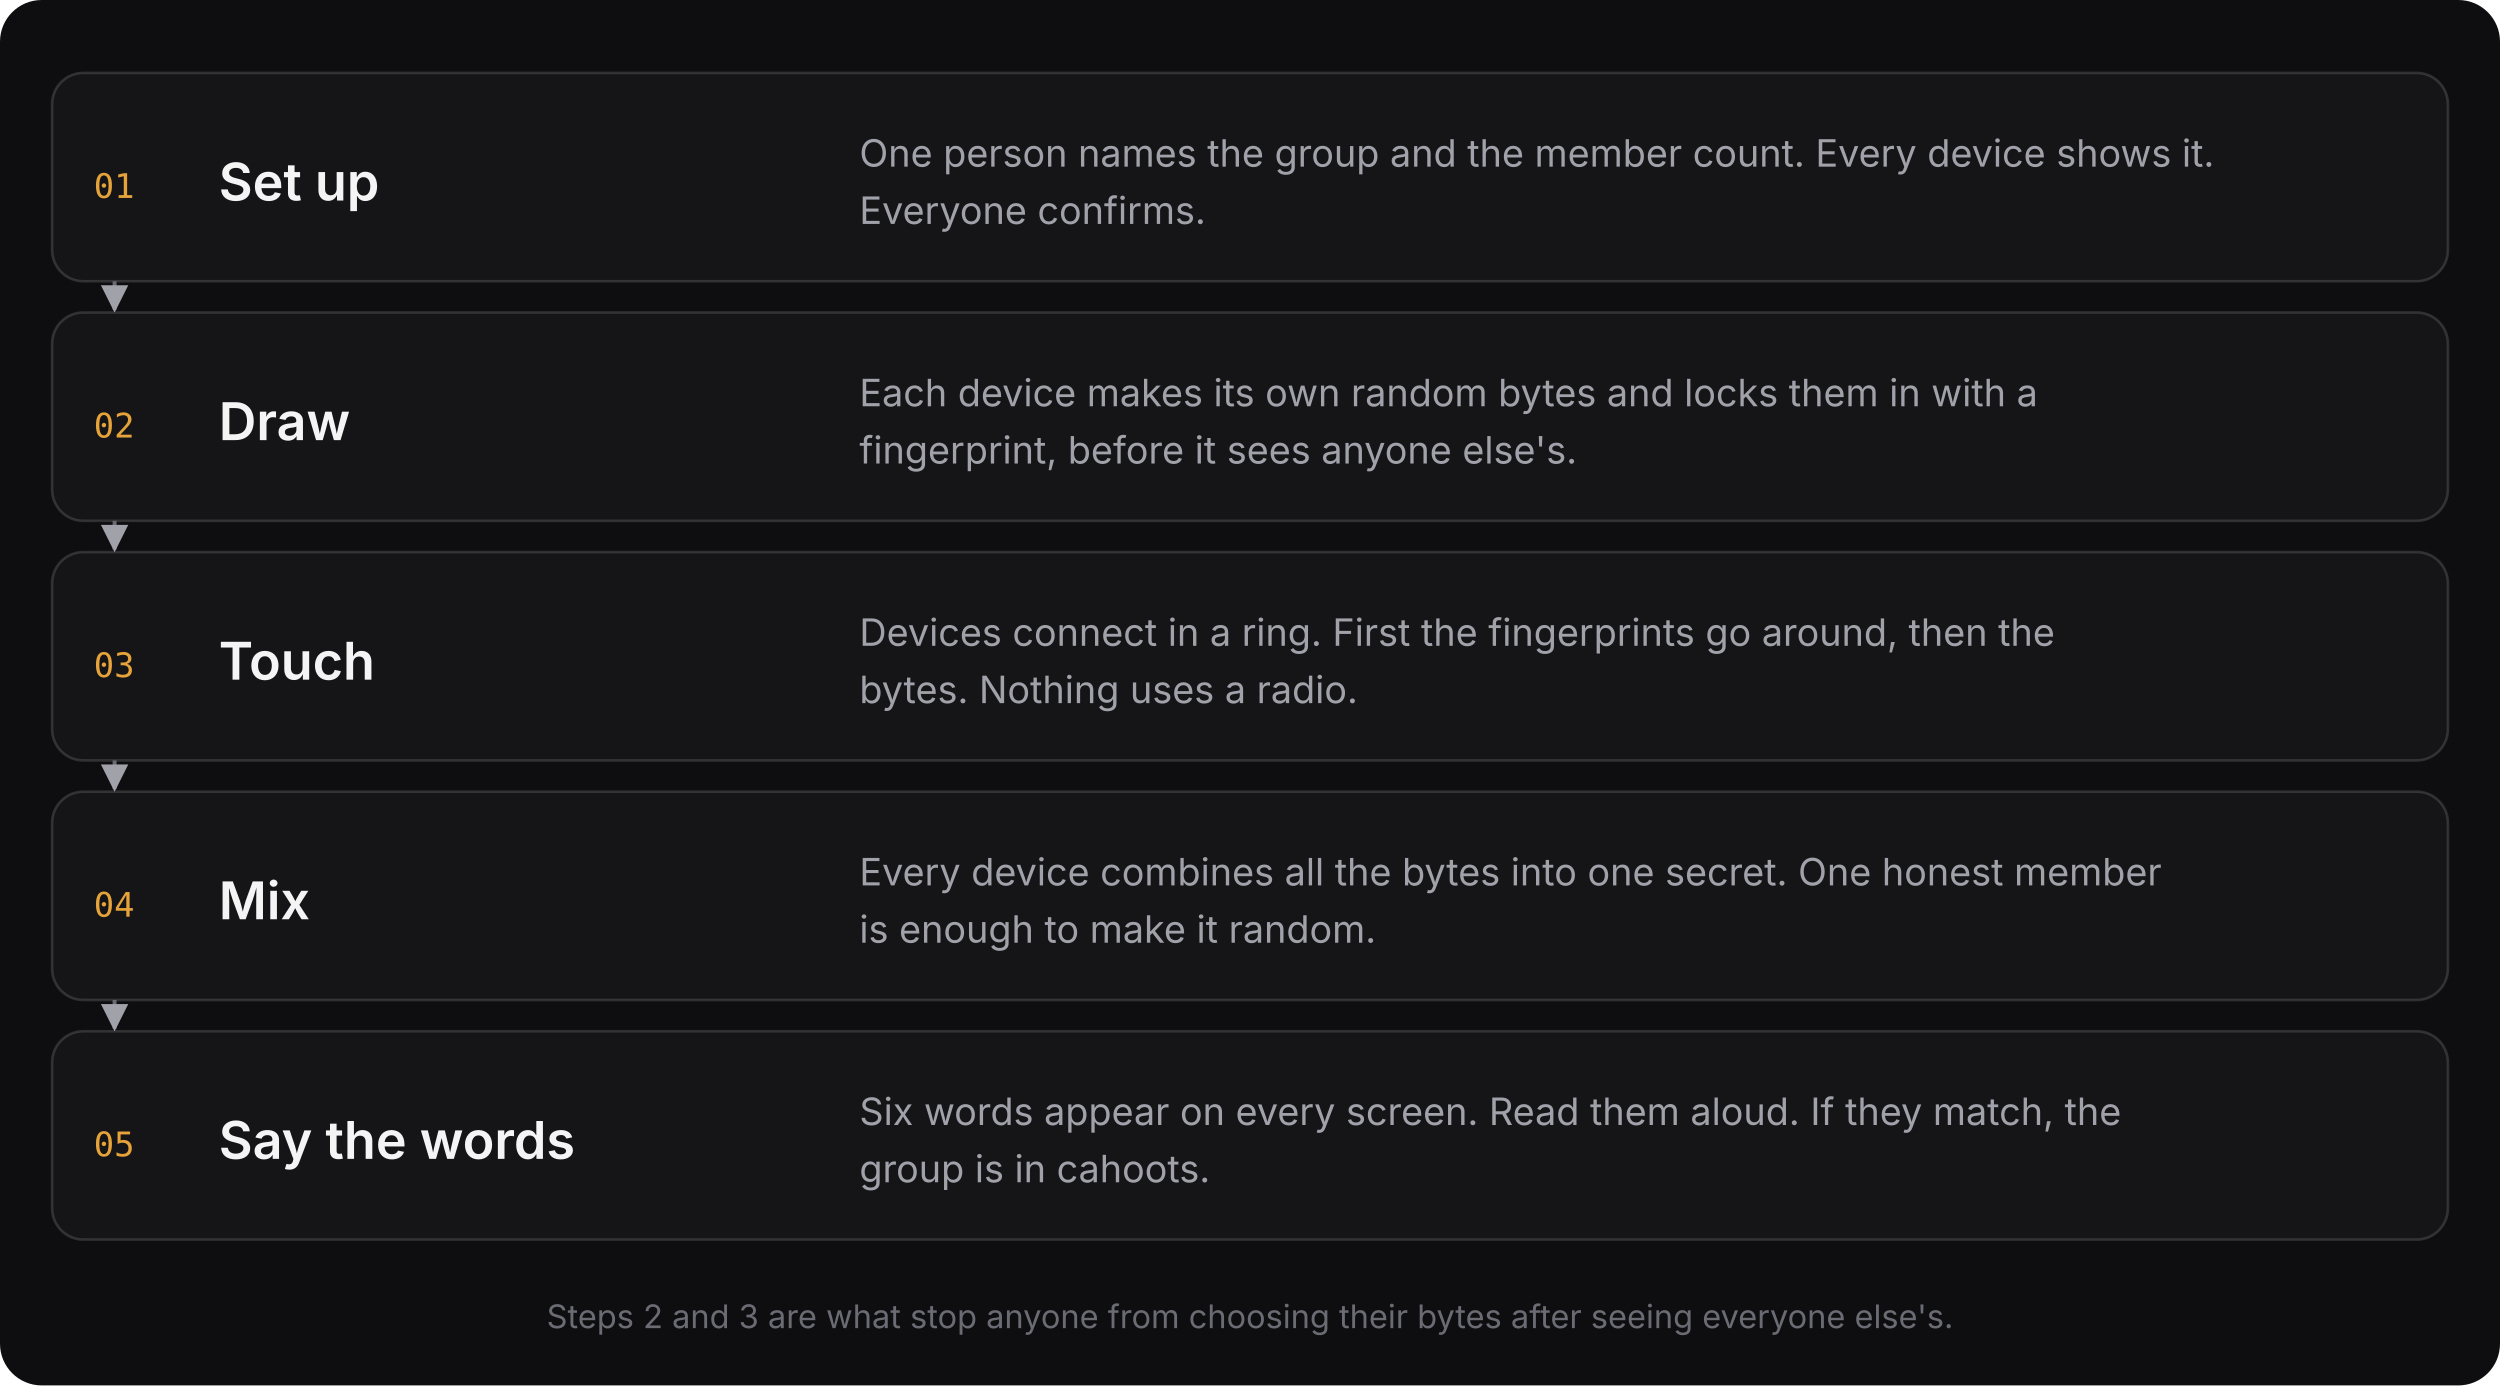
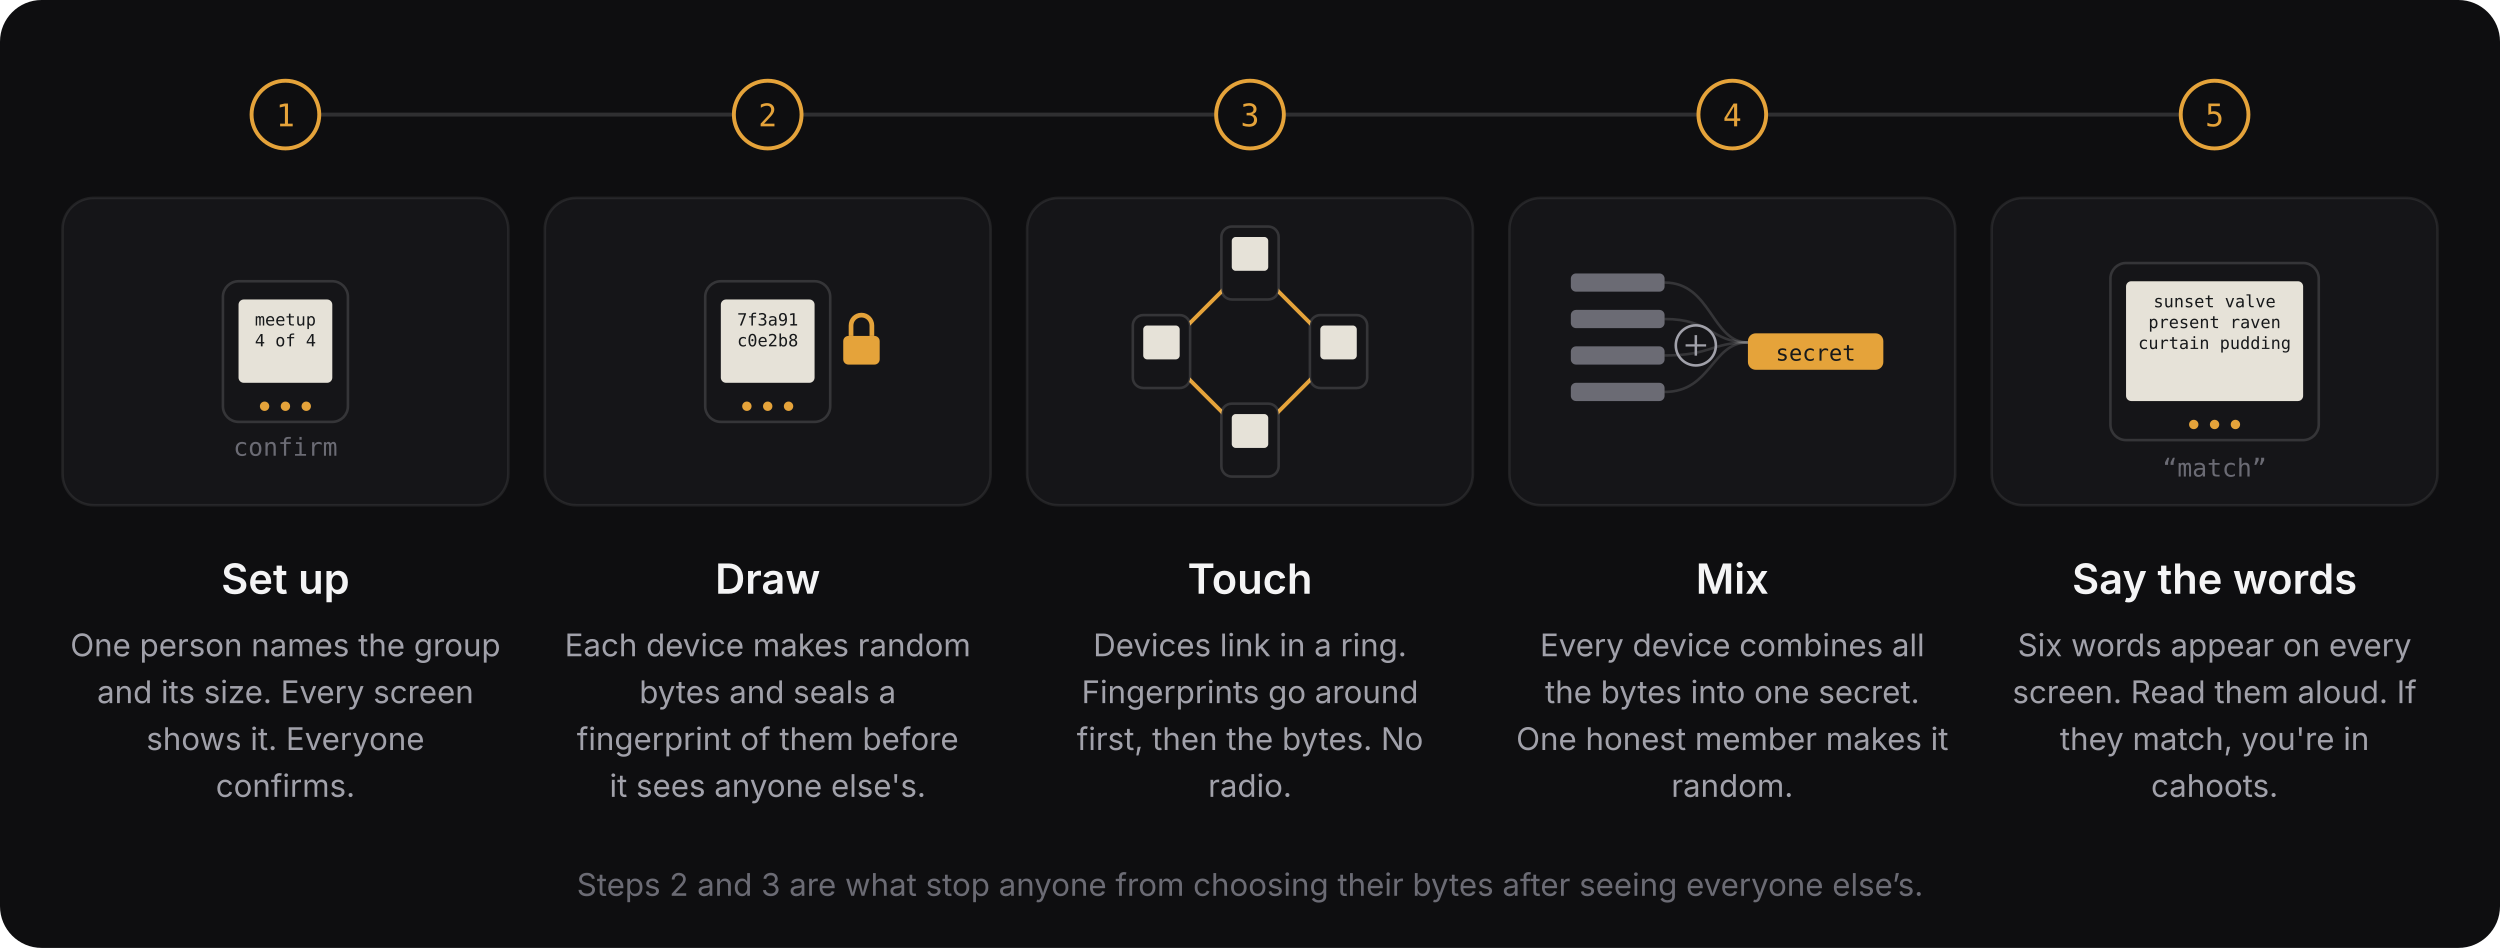
- <svg xmlns="http://www.w3.org/2000/svg" viewBox="0 0 960 532" width="960" height="532" role="img" aria-labelledby="t">
+ <svg xmlns="http://www.w3.org/2000/svg" viewBox="0 0 960 364" width="960" height="364" role="img" aria-labelledby="t">
  <defs>
    <marker id="arrow" viewBox="0 0 10 10" refX="9" refY="5" markerWidth="7" markerHeight="7" orient="auto-start-reverse">
      <path d="M0 0L10 5L0 10z" fill="#a1a1aa" />
    </marker>
    <marker id="arrow-amber" viewBox="0 0 10 10" refX="9" refY="5" markerWidth="7" markerHeight="7" orient="auto-start-reverse">
      <path d="M0 0L10 5L0 10z" fill="#e5a33a" />
    </marker>
    <pattern id="hatch" patternUnits="userSpaceOnUse" width="6" height="6" patternTransform="rotate(45)">
      <line x1="0" y1="0" x2="0" y2="6" stroke="#6b6b74" stroke-width="1.5" />
    </pattern>
  </defs>
-   <rect width="960" height="532" rx="16" fill="#0e0e10" />
-   <rect x="20" y="28" width="920" height="80" rx="12" fill="#151518" stroke="rgba(255,255,255,0.14)" stroke-width="1" />
-   <text x="36" y="76" font-family="'JetBrains Mono', ui-monospace, SFMono-Regular, Menlo, monospace" font-size="13" font-weight="400" fill="#e5a33a" text-anchor="start">01</text>
-   <text x="84" y="77" font-family="Inter, -apple-system, 'Segoe UI', Helvetica, Arial, sans-serif" font-size="20" font-weight="600" fill="#f4f4f5" text-anchor="start">Set up</text>
-   <text x="330" y="64" font-family="Inter, -apple-system, 'Segoe UI', Helvetica, Arial, sans-serif" font-size="14.5" font-weight="400" fill="#a1a1aa" text-anchor="start">One person names the group and the member count. Every device shows it.</text>
-   <text x="330" y="86" font-family="Inter, -apple-system, 'Segoe UI', Helvetica, Arial, sans-serif" font-size="14.5" font-weight="400" fill="#a1a1aa" text-anchor="start">Everyone confirms.</text>
-   <line x1="44" y1="108" x2="44" y2="119" stroke="#6b6b74" stroke-width="1.5" marker-end="url(#arrow)" />
-   <rect x="20" y="120" width="920" height="80" rx="12" fill="#151518" stroke="rgba(255,255,255,0.14)" stroke-width="1" />
-   <text x="36" y="168" font-family="'JetBrains Mono', ui-monospace, SFMono-Regular, Menlo, monospace" font-size="13" font-weight="400" fill="#e5a33a" text-anchor="start">02</text>
-   <text x="84" y="169" font-family="Inter, -apple-system, 'Segoe UI', Helvetica, Arial, sans-serif" font-size="20" font-weight="600" fill="#f4f4f5" text-anchor="start">Draw</text>
-   <text x="330" y="156" font-family="Inter, -apple-system, 'Segoe UI', Helvetica, Arial, sans-serif" font-size="14.5" font-weight="400" fill="#a1a1aa" text-anchor="start">Each device makes its own random bytes and locks them in with a</text>
-   <text x="330" y="178" font-family="Inter, -apple-system, 'Segoe UI', Helvetica, Arial, sans-serif" font-size="14.5" font-weight="400" fill="#a1a1aa" text-anchor="start">fingerprint, before it sees anyone else's.</text>
-   <line x1="44" y1="200" x2="44" y2="211" stroke="#6b6b74" stroke-width="1.5" marker-end="url(#arrow)" />
-   <rect x="20" y="212" width="920" height="80" rx="12" fill="#151518" stroke="rgba(255,255,255,0.14)" stroke-width="1" />
-   <text x="36" y="260" font-family="'JetBrains Mono', ui-monospace, SFMono-Regular, Menlo, monospace" font-size="13" font-weight="400" fill="#e5a33a" text-anchor="start">03</text>
-   <text x="84" y="261" font-family="Inter, -apple-system, 'Segoe UI', Helvetica, Arial, sans-serif" font-size="20" font-weight="600" fill="#f4f4f5" text-anchor="start">Touch</text>
-   <text x="330" y="248" font-family="Inter, -apple-system, 'Segoe UI', Helvetica, Arial, sans-serif" font-size="14.5" font-weight="400" fill="#a1a1aa" text-anchor="start">Devices connect in a ring. First the fingerprints go around, then the</text>
-   <text x="330" y="270" font-family="Inter, -apple-system, 'Segoe UI', Helvetica, Arial, sans-serif" font-size="14.5" font-weight="400" fill="#a1a1aa" text-anchor="start">bytes. Nothing uses a radio.</text>
-   <line x1="44" y1="292" x2="44" y2="303" stroke="#6b6b74" stroke-width="1.5" marker-end="url(#arrow)" />
-   <rect x="20" y="304" width="920" height="80" rx="12" fill="#151518" stroke="rgba(255,255,255,0.14)" stroke-width="1" />
-   <text x="36" y="352" font-family="'JetBrains Mono', ui-monospace, SFMono-Regular, Menlo, monospace" font-size="13" font-weight="400" fill="#e5a33a" text-anchor="start">04</text>
-   <text x="84" y="353" font-family="Inter, -apple-system, 'Segoe UI', Helvetica, Arial, sans-serif" font-size="20" font-weight="600" fill="#f4f4f5" text-anchor="start">Mix</text>
-   <text x="330" y="340" font-family="Inter, -apple-system, 'Segoe UI', Helvetica, Arial, sans-serif" font-size="14.5" font-weight="400" fill="#a1a1aa" text-anchor="start">Every device combines all the bytes into one secret. One honest member</text>
-   <text x="330" y="362" font-family="Inter, -apple-system, 'Segoe UI', Helvetica, Arial, sans-serif" font-size="14.5" font-weight="400" fill="#a1a1aa" text-anchor="start">is enough to make it random.</text>
-   <line x1="44" y1="384" x2="44" y2="395" stroke="#6b6b74" stroke-width="1.5" marker-end="url(#arrow)" />
-   <rect x="20" y="396" width="920" height="80" rx="12" fill="#151518" stroke="rgba(255,255,255,0.14)" stroke-width="1" />
-   <text x="36" y="444" font-family="'JetBrains Mono', ui-monospace, SFMono-Regular, Menlo, monospace" font-size="13" font-weight="400" fill="#e5a33a" text-anchor="start">05</text>
-   <text x="84" y="445" font-family="Inter, -apple-system, 'Segoe UI', Helvetica, Arial, sans-serif" font-size="20" font-weight="600" fill="#f4f4f5" text-anchor="start">Say the words</text>
-   <text x="330" y="432" font-family="Inter, -apple-system, 'Segoe UI', Helvetica, Arial, sans-serif" font-size="14.5" font-weight="400" fill="#a1a1aa" text-anchor="start">Six words appear on every screen. Read them aloud. If they match, the</text>
-   <text x="330" y="454" font-family="Inter, -apple-system, 'Segoe UI', Helvetica, Arial, sans-serif" font-size="14.5" font-weight="400" fill="#a1a1aa" text-anchor="start">group is in cahoots.</text>
-   <text x="480" y="510" font-family="Inter, -apple-system, 'Segoe UI', Helvetica, Arial, sans-serif" font-size="12.5" font-weight="400" fill="#6b6b74" text-anchor="middle">Steps 2 and 3 are what stop anyone from choosing their bytes after seeing everyone else's.</text>
+   <rect width="960" height="364" rx="16" fill="#0e0e10" />
+   <line x1="109.6" y1="44" x2="850.4" y2="44" stroke="rgba(255,255,255,0.14)" stroke-width="1.5" />
+   <circle cx="109.6" cy="44" r="13" fill="#0e0e10" stroke="#e5a33a" stroke-width="1.5" />
+   <text x="109.6" y="48.5" font-family="'JetBrains Mono', ui-monospace, SFMono-Regular, Menlo, monospace" font-size="12" font-weight="500" fill="#e5a33a" text-anchor="middle">1</text>
+   <rect x="24.0" y="76" width="171.2" height="118" rx="12" fill="#151518" stroke="rgba(255,255,255,0.08)" stroke-width="1" />
+   <rect x="85.6" y="108.0" width="48" height="54" rx="6" fill="#151518" stroke="rgba(255,255,255,0.14)" stroke-width="1" />
+   <rect x="91.6" y="115.0" width="36" height="32" rx="2" fill="#e6e2d8" stroke="none" stroke-width="1" />
+   <text x="109.6" y="125.0" font-family="'JetBrains Mono', ui-monospace, SFMono-Regular, Menlo, monospace" font-size="6.5" font-weight="400" fill="#17191b" text-anchor="middle">meetup</text>
+   <text x="109.6" y="133.0" font-family="'JetBrains Mono', ui-monospace, SFMono-Regular, Menlo, monospace" font-size="6.5" font-weight="400" fill="#17191b" text-anchor="middle">4 of 4</text>
+   <circle cx="101.6" cy="156.0" r="1.8" fill="#e5a33a" stroke="none" stroke-width="1" />
+   <circle cx="109.6" cy="156.0" r="1.8" fill="#e5a33a" stroke="none" stroke-width="1" />
+   <circle cx="117.6" cy="156.0" r="1.8" fill="#e5a33a" stroke="none" stroke-width="1" />
+   <text x="109.6" y="175.0" font-family="'JetBrains Mono', ui-monospace, SFMono-Regular, Menlo, monospace" font-size="9.5" font-weight="400" fill="#6b6b74" text-anchor="middle">confirm</text>
+   <text x="109.6" y="228" font-family="Inter, -apple-system, 'Segoe UI', Helvetica, Arial, sans-serif" font-size="16" font-weight="600" fill="#f4f4f5" text-anchor="middle">Set up</text>
+   <text x="109.6" y="252" font-family="Inter, -apple-system, 'Segoe UI', Helvetica, Arial, sans-serif" font-size="12" font-weight="400" fill="#a1a1aa" text-anchor="middle">One person names the group</text>
+   <text x="109.6" y="270" font-family="Inter, -apple-system, 'Segoe UI', Helvetica, Arial, sans-serif" font-size="12" font-weight="400" fill="#a1a1aa" text-anchor="middle">and its size. Every screen</text>
+   <text x="109.6" y="288" font-family="Inter, -apple-system, 'Segoe UI', Helvetica, Arial, sans-serif" font-size="12" font-weight="400" fill="#a1a1aa" text-anchor="middle">shows it. Everyone</text>
+   <text x="109.6" y="306" font-family="Inter, -apple-system, 'Segoe UI', Helvetica, Arial, sans-serif" font-size="12" font-weight="400" fill="#a1a1aa" text-anchor="middle">confirms.</text>
+   <circle cx="294.8" cy="44" r="13" fill="#0e0e10" stroke="#e5a33a" stroke-width="1.5" />
+   <text x="294.8" y="48.5" font-family="'JetBrains Mono', ui-monospace, SFMono-Regular, Menlo, monospace" font-size="12" font-weight="500" fill="#e5a33a" text-anchor="middle">2</text>
+   <rect x="209.2" y="76" width="171.2" height="118" rx="12" fill="#151518" stroke="rgba(255,255,255,0.08)" stroke-width="1" />
+   <rect x="270.8" y="108.0" width="48" height="54" rx="6" fill="#151518" stroke="rgba(255,255,255,0.14)" stroke-width="1" />
+   <rect x="276.8" y="115.0" width="36" height="32" rx="2" fill="#e6e2d8" stroke="none" stroke-width="1" />
+   <text x="294.8" y="125.0" font-family="'JetBrains Mono', ui-monospace, SFMono-Regular, Menlo, monospace" font-size="6.5" font-weight="400" fill="#17191b" text-anchor="middle">7f3a91</text>
+   <text x="294.8" y="133.0" font-family="'JetBrains Mono', ui-monospace, SFMono-Regular, Menlo, monospace" font-size="6.5" font-weight="400" fill="#17191b" text-anchor="middle">c0e2b8</text>
+   <circle cx="286.8" cy="156.0" r="1.8" fill="#e5a33a" stroke="none" stroke-width="1" />
+   <circle cx="294.8" cy="156.0" r="1.8" fill="#e5a33a" stroke="none" stroke-width="1" />
+   <circle cx="302.8" cy="156.0" r="1.8" fill="#e5a33a" stroke="none" stroke-width="1" />
+   <rect x="323.8" y="129.0" width="14" height="11" rx="2" fill="#e5a33a" stroke="none" stroke-width="1" />
+   <path d="M326.8 129.0 v-4 a4 4 0 0 1 8 0 v4" stroke="#e5a33a" fill="none" stroke-width="1.8" />
+   <text x="294.8" y="228" font-family="Inter, -apple-system, 'Segoe UI', Helvetica, Arial, sans-serif" font-size="16" font-weight="600" fill="#f4f4f5" text-anchor="middle">Draw</text>
+   <text x="294.8" y="252" font-family="Inter, -apple-system, 'Segoe UI', Helvetica, Arial, sans-serif" font-size="12" font-weight="400" fill="#a1a1aa" text-anchor="middle">Each device makes random</text>
+   <text x="294.8" y="270" font-family="Inter, -apple-system, 'Segoe UI', Helvetica, Arial, sans-serif" font-size="12" font-weight="400" fill="#a1a1aa" text-anchor="middle">bytes and seals a</text>
+   <text x="294.8" y="288" font-family="Inter, -apple-system, 'Segoe UI', Helvetica, Arial, sans-serif" font-size="12" font-weight="400" fill="#a1a1aa" text-anchor="middle">fingerprint of them before</text>
+   <text x="294.8" y="306" font-family="Inter, -apple-system, 'Segoe UI', Helvetica, Arial, sans-serif" font-size="12" font-weight="400" fill="#a1a1aa" text-anchor="middle">it sees anyone else's.</text>
+   <circle cx="480.0" cy="44" r="13" fill="#0e0e10" stroke="#e5a33a" stroke-width="1.5" />
+   <text x="480.0" y="48.5" font-family="'JetBrains Mono', ui-monospace, SFMono-Regular, Menlo, monospace" font-size="12" font-weight="500" fill="#e5a33a" text-anchor="middle">3</text>
+   <rect x="394.4" y="76" width="171.2" height="118" rx="12" fill="#151518" stroke="rgba(255,255,255,0.08)" stroke-width="1" />
+   <line x1="480.0" y1="101.0" x2="514.0" y2="135.0" stroke="#e5a33a" stroke-width="1.5" />
+   <line x1="514.0" y1="135.0" x2="480.0" y2="169.0" stroke="#e5a33a" stroke-width="1.5" />
+   <line x1="480.0" y1="169.0" x2="446.0" y2="135.0" stroke="#e5a33a" stroke-width="1.5" />
+   <line x1="446.0" y1="135.0" x2="480.0" y2="101.0" stroke="#e5a33a" stroke-width="1.5" />
+   <rect x="469.0" y="87.0" width="22" height="28" rx="4" fill="#151518" stroke="rgba(255,255,255,0.14)" stroke-width="1" />
+   <rect x="473.0" y="91.0" width="14" height="13" rx="1.5" fill="#e6e2d8" stroke="none" stroke-width="1" />
+   <rect x="503.0" y="121.0" width="22" height="28" rx="4" fill="#151518" stroke="rgba(255,255,255,0.14)" stroke-width="1" />
+   <rect x="507.0" y="125.0" width="14" height="13" rx="1.5" fill="#e6e2d8" stroke="none" stroke-width="1" />
+   <rect x="469.0" y="155.0" width="22" height="28" rx="4" fill="#151518" stroke="rgba(255,255,255,0.14)" stroke-width="1" />
+   <rect x="473.0" y="159.0" width="14" height="13" rx="1.5" fill="#e6e2d8" stroke="none" stroke-width="1" />
+   <rect x="435.0" y="121.0" width="22" height="28" rx="4" fill="#151518" stroke="rgba(255,255,255,0.14)" stroke-width="1" />
+   <rect x="439.0" y="125.0" width="14" height="13" rx="1.5" fill="#e6e2d8" stroke="none" stroke-width="1" />
+   <text x="480.0" y="228" font-family="Inter, -apple-system, 'Segoe UI', Helvetica, Arial, sans-serif" font-size="16" font-weight="600" fill="#f4f4f5" text-anchor="middle">Touch</text>
+   <text x="480.0" y="252" font-family="Inter, -apple-system, 'Segoe UI', Helvetica, Arial, sans-serif" font-size="12" font-weight="400" fill="#a1a1aa" text-anchor="middle">Devices link in a ring.</text>
+   <text x="480.0" y="270" font-family="Inter, -apple-system, 'Segoe UI', Helvetica, Arial, sans-serif" font-size="12" font-weight="400" fill="#a1a1aa" text-anchor="middle">Fingerprints go around</text>
+   <text x="480.0" y="288" font-family="Inter, -apple-system, 'Segoe UI', Helvetica, Arial, sans-serif" font-size="12" font-weight="400" fill="#a1a1aa" text-anchor="middle">first, then the bytes. No</text>
+   <text x="480.0" y="306" font-family="Inter, -apple-system, 'Segoe UI', Helvetica, Arial, sans-serif" font-size="12" font-weight="400" fill="#a1a1aa" text-anchor="middle">radio.</text>
+   <circle cx="665.2" cy="44" r="13" fill="#0e0e10" stroke="#e5a33a" stroke-width="1.5" />
+   <text x="665.2" y="48.5" font-family="'JetBrains Mono', ui-monospace, SFMono-Regular, Menlo, monospace" font-size="12" font-weight="500" fill="#e5a33a" text-anchor="middle">4</text>
+   <rect x="579.6" y="76" width="171.2" height="118" rx="12" fill="#151518" stroke="rgba(255,255,255,0.08)" stroke-width="1" />
+   <rect x="603.2" y="105.0" width="36" height="7" rx="2" fill="#6b6b74" stroke="none" stroke-width="1" />
+   <path d="M639.2 108.5 C 657.2 108.5, 657.2 131.5, 671.2 131.5" stroke="rgba(255,255,255,0.14)" fill="none" stroke-width="1" />
+   <rect x="603.2" y="119.0" width="36" height="7" rx="2" fill="#6b6b74" stroke="none" stroke-width="1" />
+   <path d="M639.2 122.5 C 657.2 122.5, 657.2 131.5, 671.2 131.5" stroke="rgba(255,255,255,0.14)" fill="none" stroke-width="1" />
+   <rect x="603.2" y="133.0" width="36" height="7" rx="2" fill="#6b6b74" stroke="none" stroke-width="1" />
+   <path d="M639.2 136.5 C 657.2 136.5, 657.2 131.5, 671.2 131.5" stroke="rgba(255,255,255,0.14)" fill="none" stroke-width="1" />
+   <rect x="603.2" y="147.0" width="36" height="7" rx="2" fill="#6b6b74" stroke="none" stroke-width="1" />
+   <path d="M639.2 150.5 C 657.2 150.5, 657.2 131.5, 671.2 131.5" stroke="rgba(255,255,255,0.14)" fill="none" stroke-width="1" />
+   <text x="651.2" y="137.0" font-family="Inter, -apple-system, 'Segoe UI', Helvetica, Arial, sans-serif" font-size="12" font-weight="400" fill="#a1a1aa" text-anchor="middle">⊕</text>
+   <rect x="671.2" y="128.0" width="52" height="14" rx="3" fill="#e5a33a" stroke="none" stroke-width="1" />
+   <text x="697.2" y="138.5" font-family="'JetBrains Mono', ui-monospace, SFMono-Regular, Menlo, monospace" font-size="8.5" font-weight="500" fill="#17191b" text-anchor="middle">secret</text>
+   <text x="665.2" y="228" font-family="Inter, -apple-system, 'Segoe UI', Helvetica, Arial, sans-serif" font-size="16" font-weight="600" fill="#f4f4f5" text-anchor="middle">Mix</text>
+   <text x="665.2" y="252" font-family="Inter, -apple-system, 'Segoe UI', Helvetica, Arial, sans-serif" font-size="12" font-weight="400" fill="#a1a1aa" text-anchor="middle">Every device combines all</text>
+   <text x="665.2" y="270" font-family="Inter, -apple-system, 'Segoe UI', Helvetica, Arial, sans-serif" font-size="12" font-weight="400" fill="#a1a1aa" text-anchor="middle">the bytes into one secret.</text>
+   <text x="665.2" y="288" font-family="Inter, -apple-system, 'Segoe UI', Helvetica, Arial, sans-serif" font-size="12" font-weight="400" fill="#a1a1aa" text-anchor="middle">One honest member makes it</text>
+   <text x="665.2" y="306" font-family="Inter, -apple-system, 'Segoe UI', Helvetica, Arial, sans-serif" font-size="12" font-weight="400" fill="#a1a1aa" text-anchor="middle">random.</text>
+   <circle cx="850.4" cy="44" r="13" fill="#0e0e10" stroke="#e5a33a" stroke-width="1.5" />
+   <text x="850.4" y="48.5" font-family="'JetBrains Mono', ui-monospace, SFMono-Regular, Menlo, monospace" font-size="12" font-weight="500" fill="#e5a33a" text-anchor="middle">5</text>
+   <rect x="764.8" y="76" width="171.2" height="118" rx="12" fill="#151518" stroke="rgba(255,255,255,0.08)" stroke-width="1" />
+   <rect x="810.4" y="101.0" width="80" height="68" rx="6" fill="#151518" stroke="rgba(255,255,255,0.14)" stroke-width="1" />
+   <rect x="816.4" y="108.0" width="68" height="46" rx="2" fill="#e6e2d8" stroke="none" stroke-width="1" />
+   <text x="850.4" y="118.0" font-family="'JetBrains Mono', ui-monospace, SFMono-Regular, Menlo, monospace" font-size="6.5" font-weight="400" fill="#17191b" text-anchor="middle">sunset  valve</text>
+   <text x="850.4" y="126.0" font-family="'JetBrains Mono', ui-monospace, SFMono-Regular, Menlo, monospace" font-size="6.5" font-weight="400" fill="#17191b" text-anchor="middle">present  raven</text>
+   <text x="850.4" y="134.0" font-family="'JetBrains Mono', ui-monospace, SFMono-Regular, Menlo, monospace" font-size="6.5" font-weight="400" fill="#17191b" text-anchor="middle">curtain  pudding</text>
+   <circle cx="842.4" cy="163.0" r="1.8" fill="#e5a33a" stroke="none" stroke-width="1" />
+   <circle cx="850.4" cy="163.0" r="1.8" fill="#e5a33a" stroke="none" stroke-width="1" />
+   <circle cx="858.4" cy="163.0" r="1.8" fill="#e5a33a" stroke="none" stroke-width="1" />
+   <text x="850.4" y="183.0" font-family="'JetBrains Mono', ui-monospace, SFMono-Regular, Menlo, monospace" font-size="9.5" font-weight="400" fill="#6b6b74" text-anchor="middle">“match”</text>
+   <text x="850.4" y="228" font-family="Inter, -apple-system, 'Segoe UI', Helvetica, Arial, sans-serif" font-size="16" font-weight="600" fill="#f4f4f5" text-anchor="middle">Say the words</text>
+   <text x="850.4" y="252" font-family="Inter, -apple-system, 'Segoe UI', Helvetica, Arial, sans-serif" font-size="12" font-weight="400" fill="#a1a1aa" text-anchor="middle">Six words appear on every</text>
+   <text x="850.4" y="270" font-family="Inter, -apple-system, 'Segoe UI', Helvetica, Arial, sans-serif" font-size="12" font-weight="400" fill="#a1a1aa" text-anchor="middle">screen. Read them aloud. If</text>
+   <text x="850.4" y="288" font-family="Inter, -apple-system, 'Segoe UI', Helvetica, Arial, sans-serif" font-size="12" font-weight="400" fill="#a1a1aa" text-anchor="middle">they match, you're in</text>
+   <text x="850.4" y="306" font-family="Inter, -apple-system, 'Segoe UI', Helvetica, Arial, sans-serif" font-size="12" font-weight="400" fill="#a1a1aa" text-anchor="middle">cahoots.</text>
+   <text x="480.0" y="344" font-family="Inter, -apple-system, 'Segoe UI', Helvetica, Arial, sans-serif" font-size="12" font-weight="400" fill="#6b6b74" text-anchor="middle">Steps 2 and 3 are what stop anyone from choosing their bytes after seeing everyone else’s.</text>
</svg>
